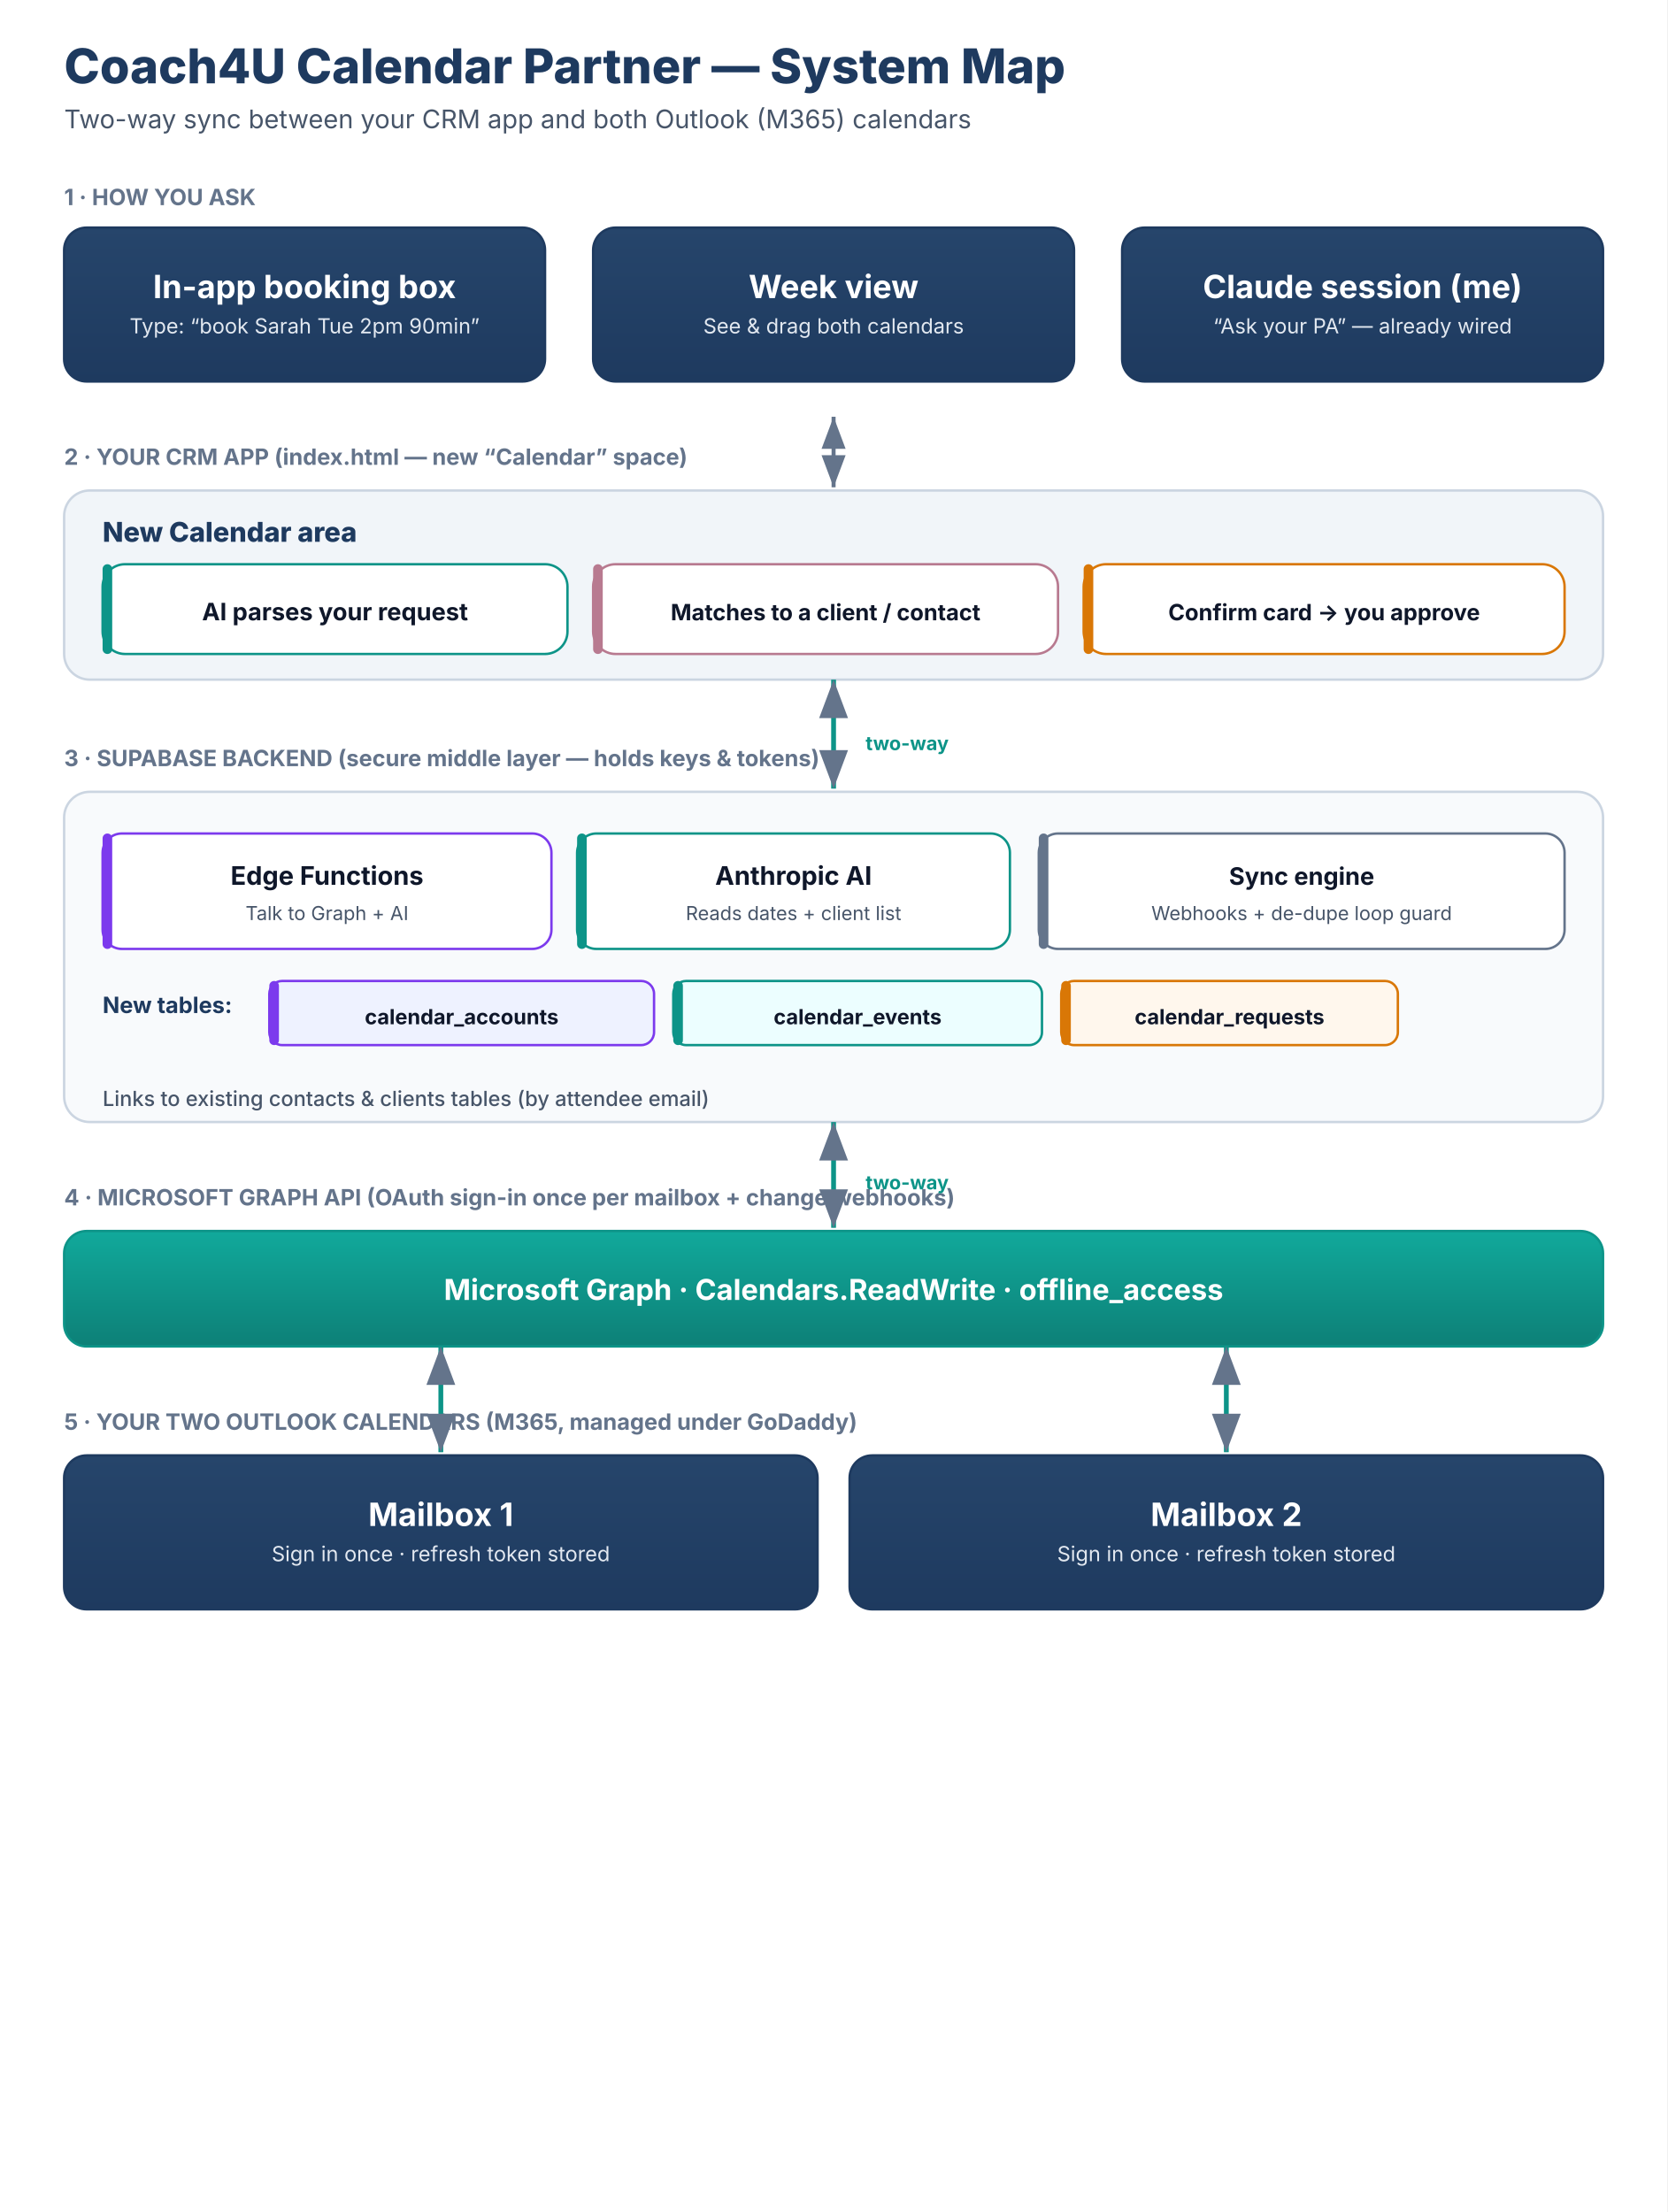
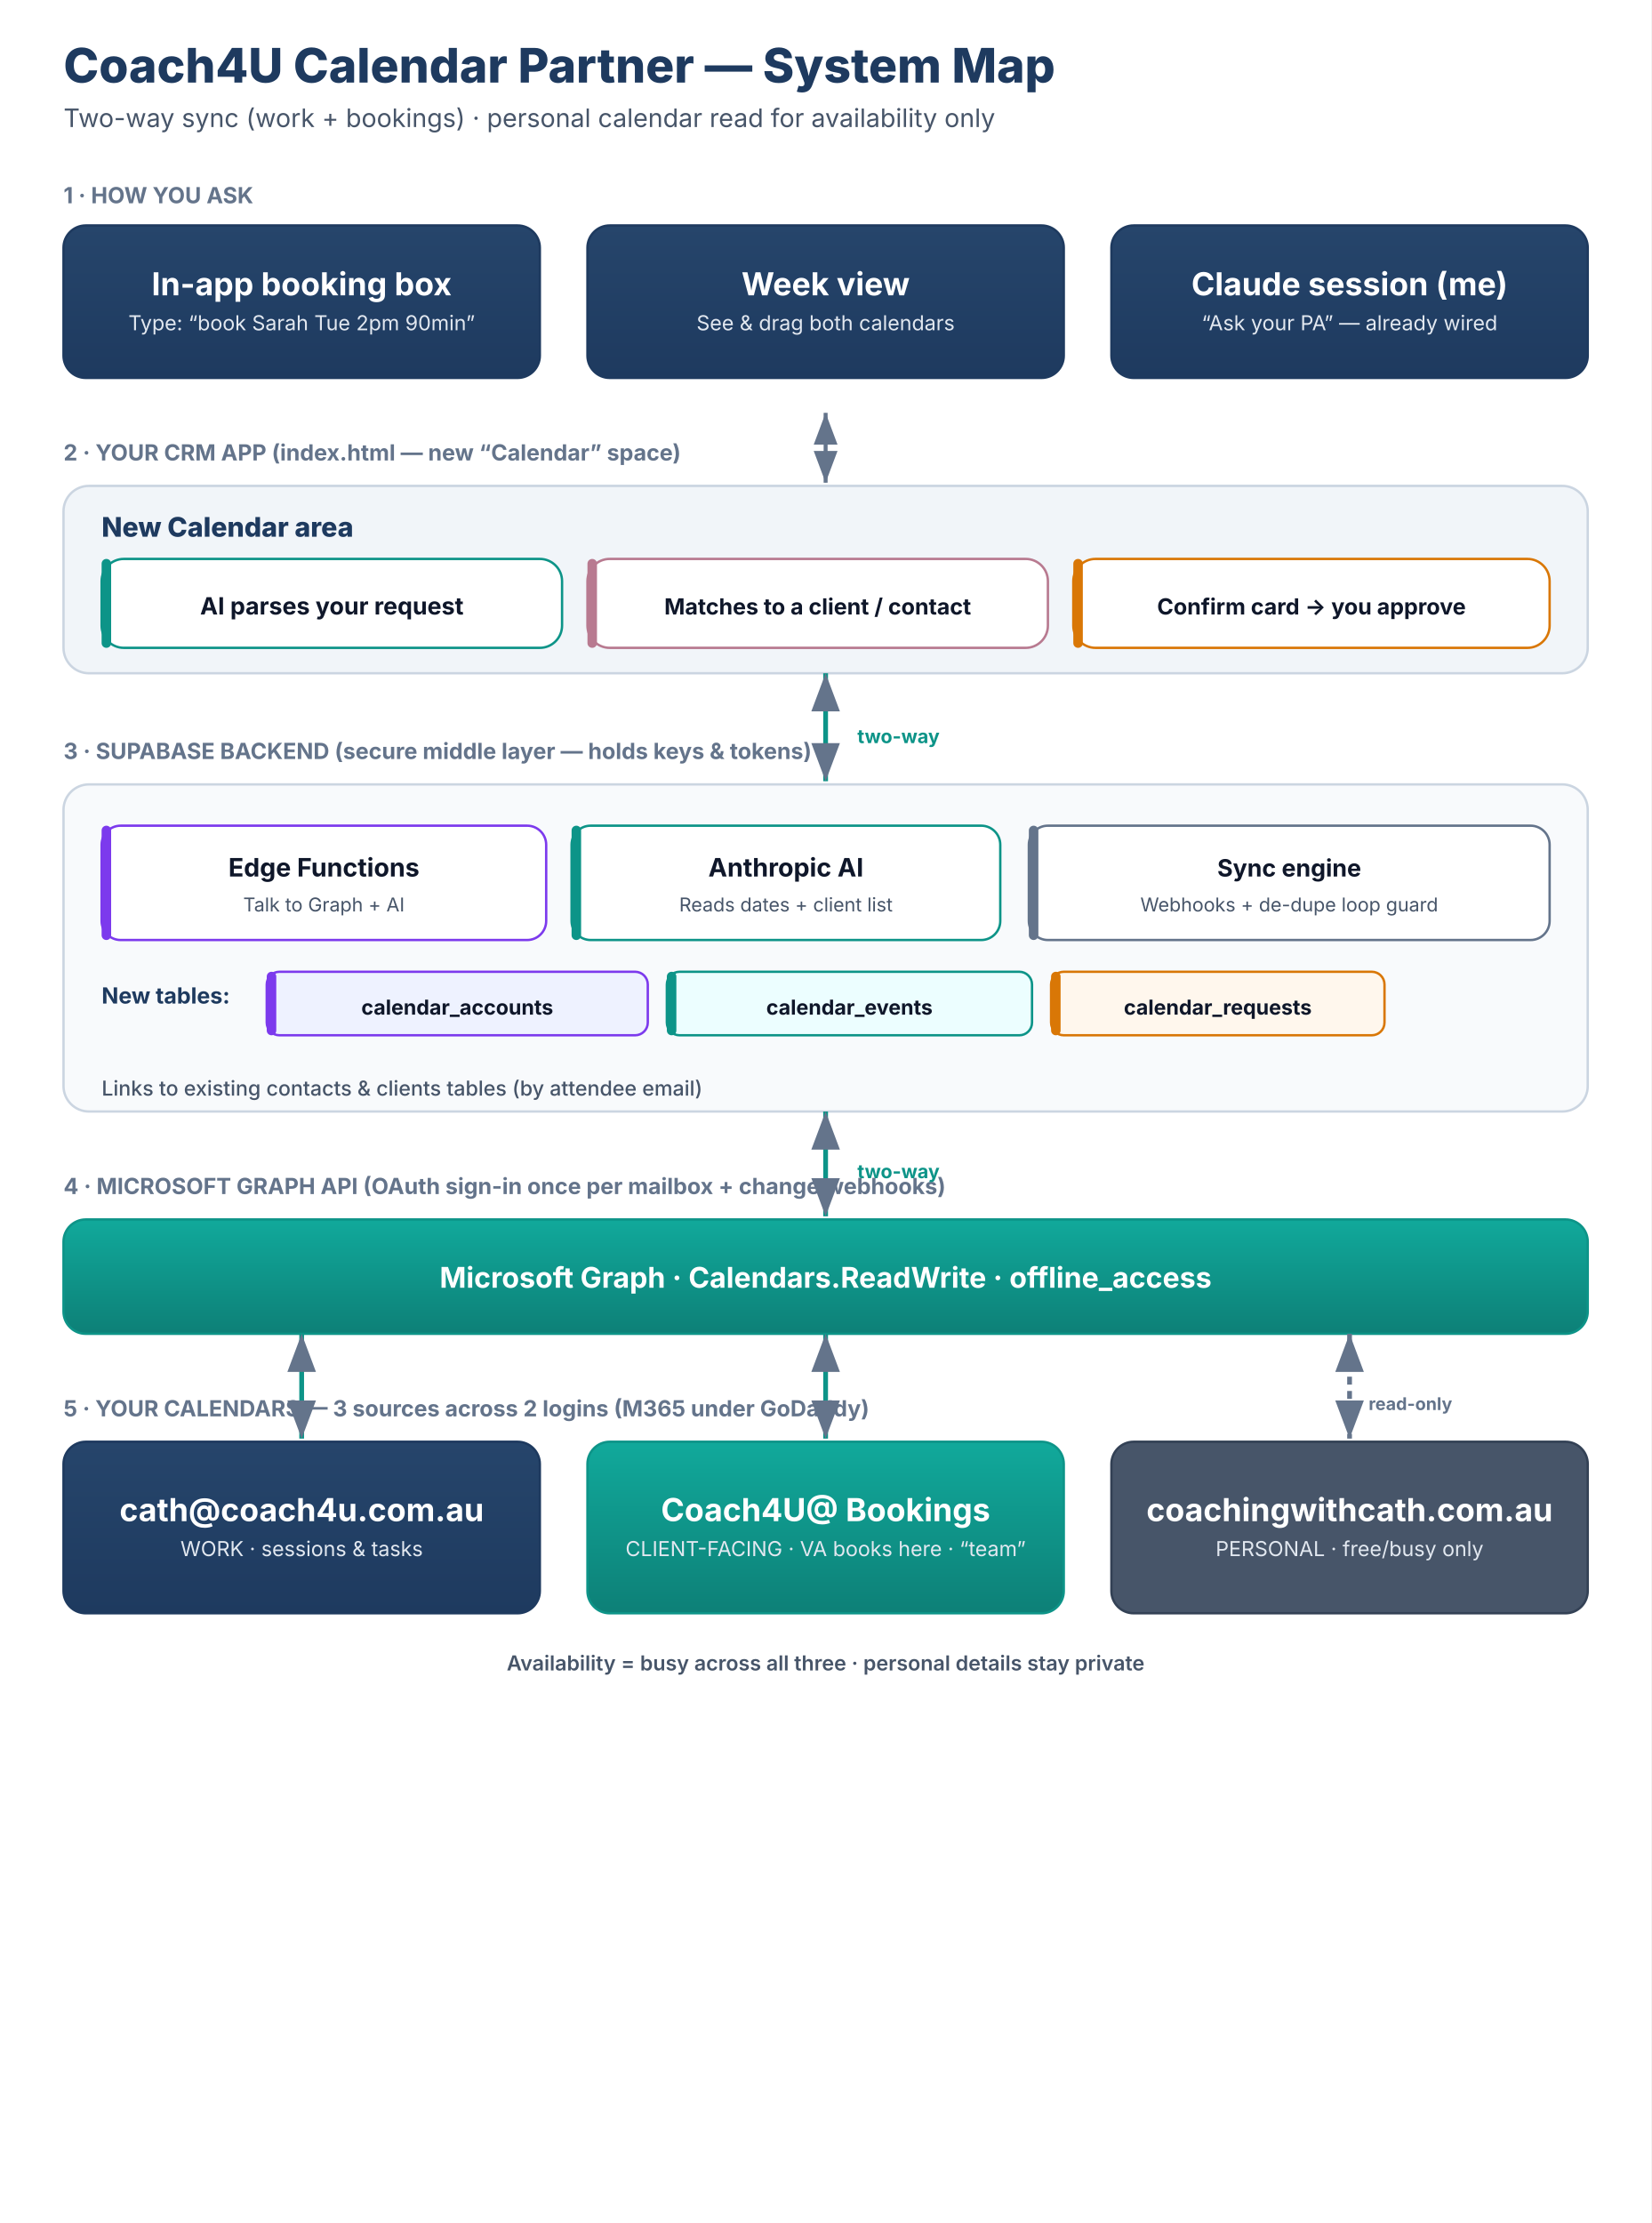
- <svg xmlns="http://www.w3.org/2000/svg" width="1040" height="1380" viewBox="0 0 1040 1380">
+ <svg xmlns="http://www.w3.org/2000/svg" width="1040" height="1400" viewBox="0 0 1040 1400">
  <defs>
    <marker id="ah" markerWidth="10" markerHeight="10" refX="8" refY="3" orient="auto">
      <path d="M0,0 L8,3 L0,6 Z" fill="#64748b" />
    </marker>
    <marker id="ahs" markerWidth="10" markerHeight="10" refX="0" refY="3" orient="auto">
      <path d="M8,0 L0,3 L8,6 Z" fill="#64748b" />
    </marker>
    <linearGradient id="navyg" x1="0" y1="0" x2="0" y2="1">
      <stop offset="0" stop-color="#26456b" />
      <stop offset="1" stop-color="#1e3a5f" />
    </linearGradient>
    <linearGradient id="tealg" x1="0" y1="0" x2="0" y2="1">
      <stop offset="0" stop-color="#11a99b" />
      <stop offset="1" stop-color="#0d8077" />
    </linearGradient>
  </defs>
-   <rect x="0" y="0" width="1040" height="1380" fill="#ffffff" />
+   <rect x="0" y="0" width="1040" height="1400" fill="#ffffff" />
  <text x="40" y="52" font-family="Inter,Arial" font-size="30" font-weight="800" fill="#1e3a5f" text-anchor="start">Coach4U Calendar Partner — System Map</text>
-   <text x="40" y="80" font-family="Inter,Arial" font-size="16" font-weight="400" fill="#475569" text-anchor="start">Two-way sync between your CRM app and both Outlook (M365) calendars</text>
+   <text x="40" y="80" font-family="Inter,Arial" font-size="16" font-weight="400" fill="#475569" text-anchor="start">Two-way sync (work + bookings) · personal calendar read for availability only</text>
  <text x="40" y="128" font-family="Inter,Arial" font-size="14" font-weight="700" fill="#64748b" text-anchor="start">1  ·  HOW YOU ASK</text>
  <rect x="40" y="142" width="300" height="96" rx="14" fill="url(#navyg)" stroke="#1e3a5f" stroke-width="1.5" />
  <text x="190.0" y="186.0" font-family="Inter,Arial" font-size="20" font-weight="700" fill="#ffffff" text-anchor="middle">In-app booking box</text>
  <text x="190.0" y="208.0" font-family="Inter,Arial" font-size="13" fill="#e2e8f0" text-anchor="middle">Type: “book Sarah Tue 2pm 90min”</text>
  <rect x="370" y="142" width="300" height="96" rx="14" fill="url(#navyg)" stroke="#1e3a5f" stroke-width="1.5" />
  <text x="520.0" y="186.0" font-family="Inter,Arial" font-size="20" font-weight="700" fill="#ffffff" text-anchor="middle">Week view</text>
  <text x="520.0" y="208.0" font-family="Inter,Arial" font-size="13" fill="#e2e8f0" text-anchor="middle">See &amp; drag both calendars</text>
  <rect x="700" y="142" width="300" height="96" rx="14" fill="url(#navyg)" stroke="#1e3a5f" stroke-width="1.5" />
  <text x="850.0" y="186.0" font-family="Inter,Arial" font-size="20" font-weight="700" fill="#ffffff" text-anchor="middle">Claude session (me)</text>
  <text x="850.0" y="208.0" font-family="Inter,Arial" font-size="13" fill="#e2e8f0" text-anchor="middle">“Ask your PA” — already wired</text>
  <text x="40" y="290" font-family="Inter,Arial" font-size="14" font-weight="700" fill="#64748b" text-anchor="start">2  ·  YOUR CRM APP  (index.html — new “Calendar” space)</text>
  <rect x="40" y="306" width="960" height="118" rx="16" fill="#f1f5f9" stroke="#cbd5e1" stroke-width="1.5" />
  <text x="520.0" y="372.0" font-family="Inter,Arial" font-size="20" font-weight="700" fill="#0f172a" text-anchor="middle" />
  <text x="64" y="338" font-family="Inter,Arial" font-size="17" font-weight="800" fill="#1e3a5f" text-anchor="start">New Calendar area</text>
  <rect x="64" y="352" width="290" height="56" rx="14" fill="#ffffff" stroke="#0d9488" stroke-width="1.5" />
  <rect x="64" y="352" width="6" height="56" rx="3" fill="#0d9488" />
  <text x="209.0" y="387.0" font-family="Inter,Arial" font-size="15" font-weight="700" fill="#0f172a" text-anchor="middle">AI parses your request</text>
  <rect x="370" y="352" width="290" height="56" rx="14" fill="#ffffff" stroke="#b87a90" stroke-width="1.5" />
  <rect x="370" y="352" width="6" height="56" rx="3" fill="#b87a90" />
  <text x="515.0" y="387.0" font-family="Inter,Arial" font-size="14" font-weight="700" fill="#0f172a" text-anchor="middle">Matches to a client / contact</text>
  <rect x="676" y="352" width="300" height="56" rx="14" fill="#ffffff" stroke="#d97706" stroke-width="1.5" />
  <rect x="676" y="352" width="6" height="56" rx="3" fill="#d97706" />
  <text x="826.0" y="387.0" font-family="Inter,Arial" font-size="14" font-weight="700" fill="#0f172a" text-anchor="middle">Confirm card → you approve</text>
  <text x="40" y="478" font-family="Inter,Arial" font-size="14" font-weight="700" fill="#64748b" text-anchor="start">3  ·  SUPABASE BACKEND  (secure middle layer — holds keys &amp; tokens)</text>
  <rect x="40" y="494" width="960" height="206" rx="16" fill="#f8fafc" stroke="#cbd5e1" stroke-width="1.5" />
  <text x="520.0" y="604.0" font-family="Inter,Arial" font-size="20" font-weight="700" fill="#0f172a" text-anchor="middle" />
  <rect x="64" y="520" width="280" height="72" rx="12" fill="#ffffff" stroke="#7c3aed" stroke-width="1.5" />
  <rect x="64" y="520" width="6" height="72" rx="3" fill="#7c3aed" />
  <text x="204.0" y="552.0" font-family="Inter,Arial" font-size="16" font-weight="700" fill="#0f172a" text-anchor="middle">Edge Functions</text>
  <text x="204.0" y="574.0" font-family="Inter,Arial" font-size="12" fill="#475569" text-anchor="middle">Talk to Graph + AI</text>
  <rect x="360" y="520" width="270" height="72" rx="12" fill="#ffffff" stroke="#0d9488" stroke-width="1.5" />
  <rect x="360" y="520" width="6" height="72" rx="3" fill="#0d9488" />
  <text x="495.0" y="552.0" font-family="Inter,Arial" font-size="16" font-weight="700" fill="#0f172a" text-anchor="middle">Anthropic AI</text>
  <text x="495.0" y="574.0" font-family="Inter,Arial" font-size="12" fill="#475569" text-anchor="middle">Reads dates + client list</text>
  <rect x="648" y="520" width="328" height="72" rx="12" fill="#ffffff" stroke="#64748b" stroke-width="1.5" />
  <rect x="648" y="520" width="6" height="72" rx="3" fill="#64748b" />
  <text x="812.0" y="552.0" font-family="Inter,Arial" font-size="15" font-weight="700" fill="#0f172a" text-anchor="middle">Sync engine</text>
  <text x="812.0" y="574.0" font-family="Inter,Arial" font-size="12" fill="#475569" text-anchor="middle">Webhooks + de-dupe loop guard</text>
  <text x="64" y="632" font-family="Inter,Arial" font-size="14" font-weight="700" fill="#1e3a5f" text-anchor="start">New tables:</text>
  <rect x="168" y="612" width="240" height="40" rx="8" fill="#eef2ff" stroke="#7c3aed" stroke-width="1.5" />
  <rect x="168" y="612" width="6" height="40" rx="3" fill="#7c3aed" />
  <text x="288.0" y="639.0" font-family="Inter,Arial" font-size="13" font-weight="700" fill="#0f172a" text-anchor="middle">calendar_accounts</text>
  <rect x="420" y="612" width="230" height="40" rx="8" fill="#ecfeff" stroke="#0d9488" stroke-width="1.5" />
  <rect x="420" y="612" width="6" height="40" rx="3" fill="#0d9488" />
  <text x="535.0" y="639.0" font-family="Inter,Arial" font-size="13" font-weight="700" fill="#0f172a" text-anchor="middle">calendar_events</text>
  <rect x="662" y="612" width="210" height="40" rx="8" fill="#fff7ed" stroke="#d97706" stroke-width="1.5" />
  <rect x="662" y="612" width="6" height="40" rx="3" fill="#d97706" />
  <text x="767.0" y="639.0" font-family="Inter,Arial" font-size="13" font-weight="700" fill="#0f172a" text-anchor="middle">calendar_requests</text>
  <text x="64" y="690" font-family="Inter,Arial" font-size="13" font-weight="500" fill="#475569" text-anchor="start">Links to existing  contacts  &amp;  clients  tables (by attendee email)</text>
  <text x="40" y="752" font-family="Inter,Arial" font-size="14" font-weight="700" fill="#64748b" text-anchor="start">4  ·  MICROSOFT GRAPH API  (OAuth sign-in once per mailbox + change webhooks)</text>
  <rect x="40" y="768" width="960" height="72" rx="14" fill="url(#tealg)" stroke="#0d9488" stroke-width="1.5" />
  <text x="520.0" y="811.0" font-family="Inter,Arial" font-size="18" font-weight="700" fill="#ffffff" text-anchor="middle">Microsoft Graph  ·  Calendars.ReadWrite  ·  offline_access</text>
-   <text x="40" y="892" font-family="Inter,Arial" font-size="14" font-weight="700" fill="#64748b" text-anchor="start">5  ·  YOUR TWO OUTLOOK CALENDARS  (M365, managed under GoDaddy)</text>
-   <rect x="40" y="908" width="470" height="96" rx="14" fill="url(#navyg)" stroke="#1e3a5f" stroke-width="1.5" />
-   <text x="275.0" y="952.0" font-family="Inter,Arial" font-size="20" font-weight="700" fill="#ffffff" text-anchor="middle">Mailbox 1</text>
-   <text x="275.0" y="974.0" font-family="Inter,Arial" font-size="13" fill="#e2e8f0" text-anchor="middle">Sign in once · refresh token stored</text>
-   <rect x="530" y="908" width="470" height="96" rx="14" fill="url(#navyg)" stroke="#1e3a5f" stroke-width="1.5" />
-   <text x="765.0" y="952.0" font-family="Inter,Arial" font-size="20" font-weight="700" fill="#ffffff" text-anchor="middle">Mailbox 2</text>
-   <text x="765.0" y="974.0" font-family="Inter,Arial" font-size="13" fill="#e2e8f0" text-anchor="middle">Sign in once · refresh token stored</text>
+   <text x="40" y="892" font-family="Inter,Arial" font-size="14" font-weight="700" fill="#64748b" text-anchor="start">5  ·  YOUR CALENDARS  —  3 sources across 2 logins (M365 under GoDaddy)</text>
+   <rect x="40" y="908" width="300" height="108" rx="14" fill="url(#navyg)" stroke="#1e3a5f" stroke-width="1.5" />
+   <text x="190.0" y="958.0" font-family="Inter,Arial" font-size="20" font-weight="700" fill="#ffffff" text-anchor="middle">cath@coach4u.com.au</text>
+   <text x="190.0" y="980.0" font-family="Inter,Arial" font-size="13" fill="#e2e8f0" text-anchor="middle">WORK · sessions &amp; tasks</text>
+   <rect x="370" y="908" width="300" height="108" rx="14" fill="url(#tealg)" stroke="#0d9488" stroke-width="1.5" />
+   <text x="520.0" y="958.0" font-family="Inter,Arial" font-size="20" font-weight="700" fill="#ffffff" text-anchor="middle">Coach4U@ Bookings</text>
+   <text x="520.0" y="980.0" font-family="Inter,Arial" font-size="13" fill="#e2e8f0" text-anchor="middle">CLIENT-FACING · VA books here · “team”</text>
+   <rect x="700" y="908" width="300" height="108" rx="14" fill="#475569" stroke="#334155" stroke-width="1.5" />
+   <text x="850.0" y="958.0" font-family="Inter,Arial" font-size="20" font-weight="700" fill="#ffffff" text-anchor="middle">coachingwithcath.com.au</text>
+   <text x="850.0" y="980.0" font-family="Inter,Arial" font-size="13" fill="#e2e8f0" text-anchor="middle">PERSONAL · free/busy only</text>
+   <text x="520" y="1052" font-family="Inter,Arial" font-size="13" font-weight="600" fill="#475569" text-anchor="middle">Availability = busy across all three · personal details stay private</text>
  <line x1="520" y1="260" x2="520" y2="304" stroke="#64748b" stroke-width="2.5" marker-end="url(#ah)" marker-start="url(#ahs)" />
  <line x1="520" y1="424" x2="520" y2="492" stroke="#0d9488" stroke-width="3" marker-end="url(#ah)" marker-start="url(#ahs)" />
  <text x="540" y="468" font-family="Inter,Arial" font-size="12" font-weight="700" fill="#0d9488" text-anchor="start">two-way</text>
  <line x1="520" y1="700" x2="520" y2="766" stroke="#0d9488" stroke-width="3" marker-end="url(#ah)" marker-start="url(#ahs)" />
  <text x="540" y="742" font-family="Inter,Arial" font-size="12" font-weight="700" fill="#0d9488" text-anchor="start">two-way</text>
-   <line x1="275" y1="840" x2="275" y2="906" stroke="#0d9488" stroke-width="3" marker-end="url(#ah)" marker-start="url(#ahs)" />
-   <line x1="765" y1="840" x2="765" y2="906" stroke="#0d9488" stroke-width="3" marker-end="url(#ah)" marker-start="url(#ahs)" />
+   <line x1="190" y1="840" x2="190" y2="906" stroke="#0d9488" stroke-width="3" marker-end="url(#ah)" marker-start="url(#ahs)" />
+   <line x1="520" y1="840" x2="520" y2="906" stroke="#0d9488" stroke-width="3" marker-end="url(#ah)" marker-start="url(#ahs)" />
+   <line x1="850" y1="840" x2="850" y2="906" stroke="#64748b" stroke-width="3" stroke-dasharray="5,4" marker-end="url(#ah)" marker-start="url(#ahs)" />
+   <text x="862" y="888" font-family="Inter,Arial" font-size="11" font-weight="700" fill="#64748b" text-anchor="start">read-only</text>
</svg>
